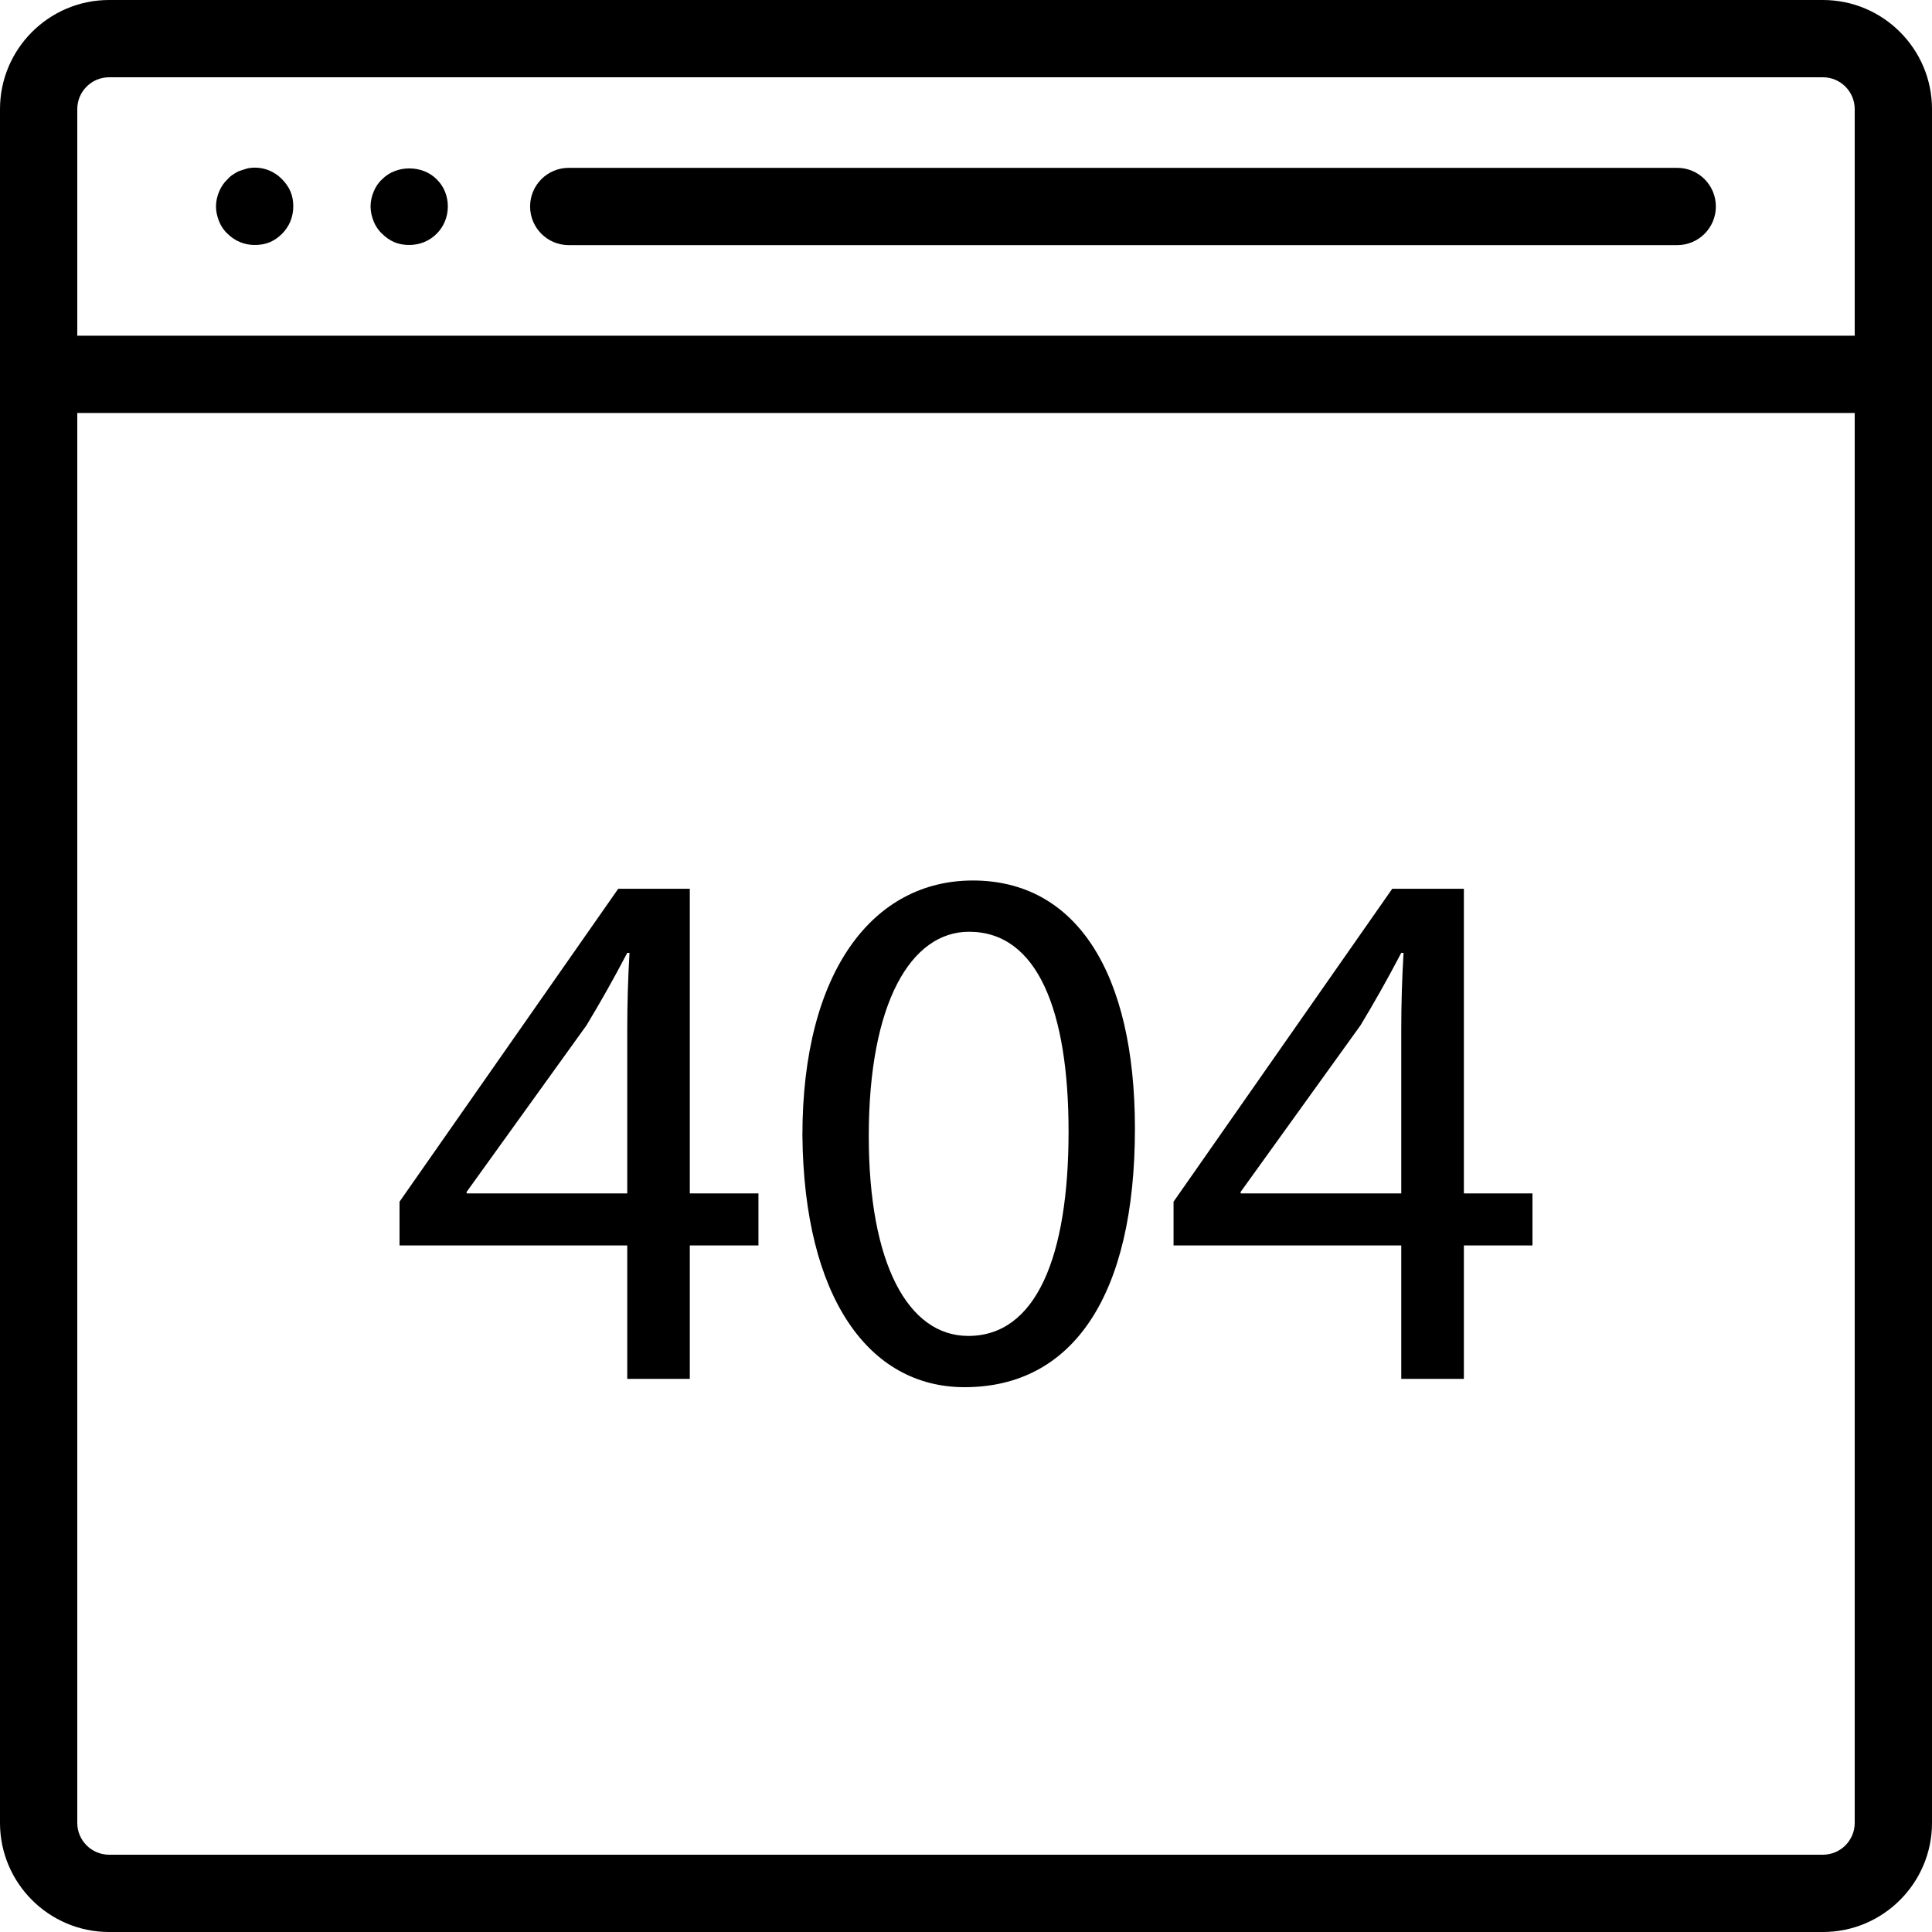
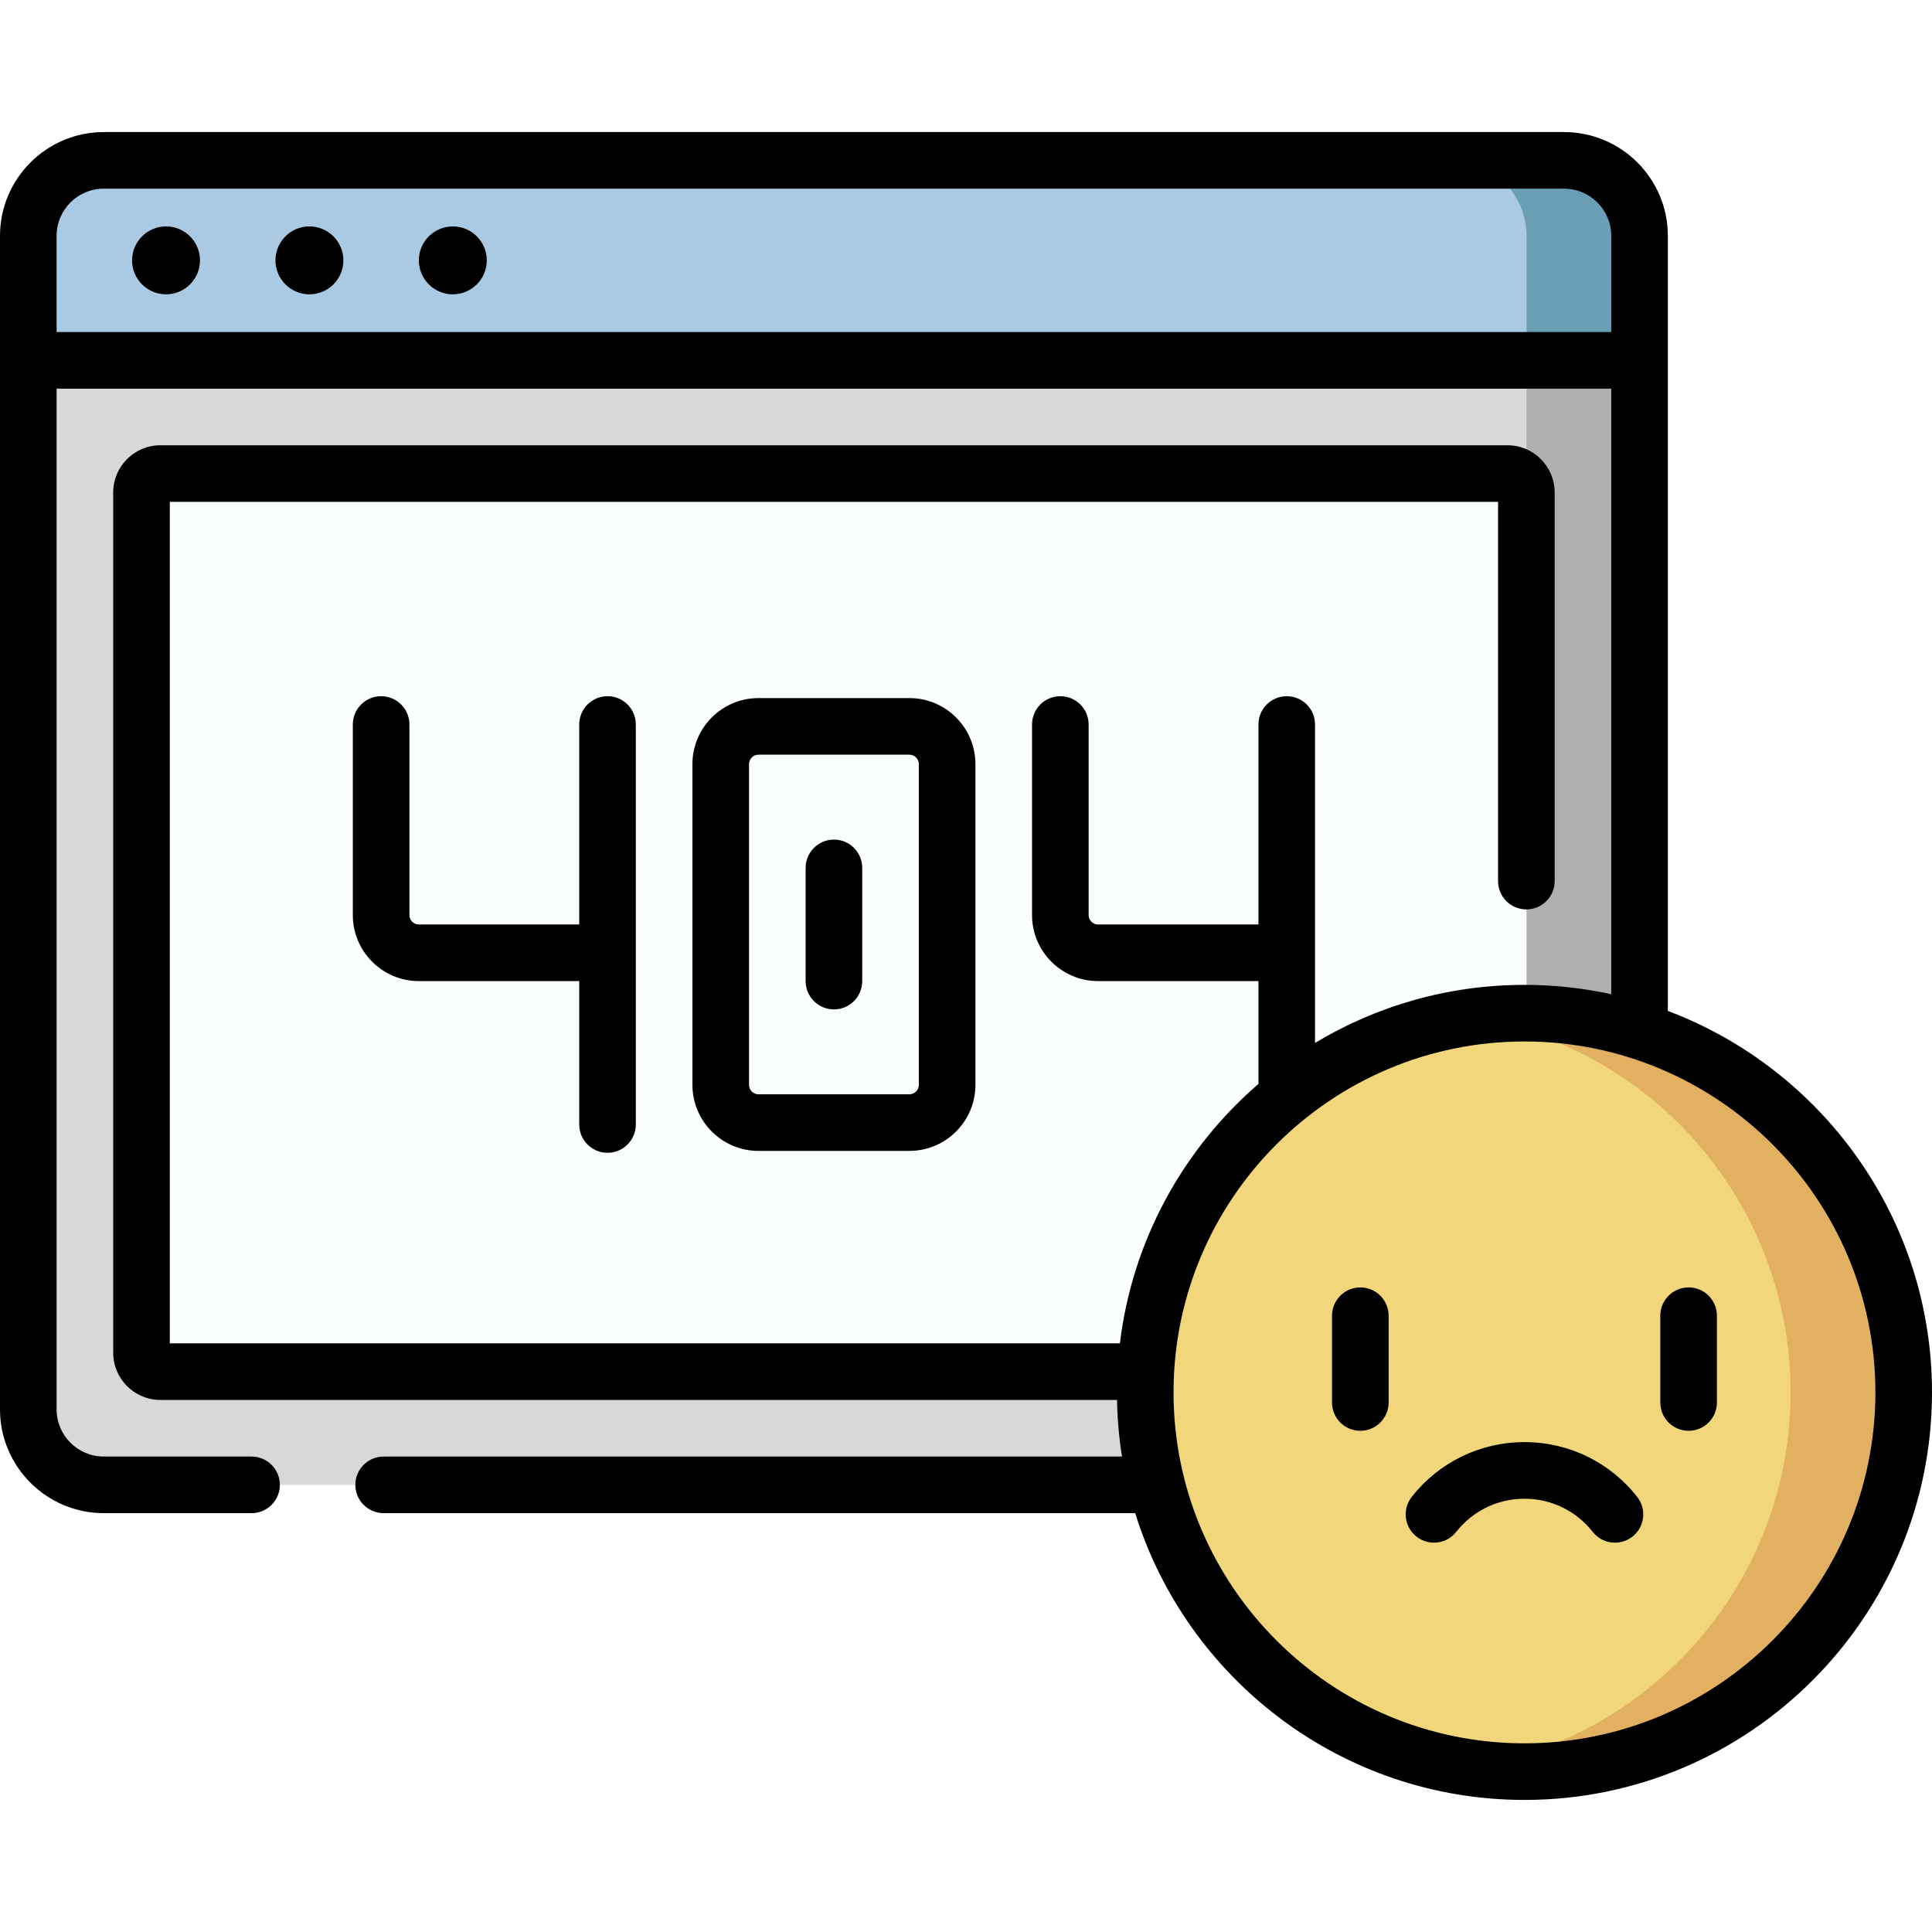
- <svg xmlns="http://www.w3.org/2000/svg" height="457.143pt" viewBox="0 0 457.143 457.143" width="457.143pt">
-   <path d="m431.332 0h-405.52c-14.23 0-25.812 11.582-25.812 25.812v405.52c0 14.23 11.582 25.812 25.812 25.812h405.52c14.23 0 25.812-11.582 25.812-25.812v-405.52c0-14.23-11.582-25.812-25.812-25.812zm7.523 431.332c0 4.148-3.375 7.523-7.523 7.523h-405.52c-4.152 0-7.527-3.375-7.527-7.523v-333.617h420.57zm0-351.902h-420.57v-53.617c0-4.152 3.375-7.527 7.527-7.527h405.52c4.148 0 7.523 3.375 7.523 7.527zm0 0" />
-   <path d="m396.855 39.715h-262.285c-5.051 0-9.141 4.09-9.141 9.141 0 5.055 4.09 9.145 9.141 9.145h262.285c5.055 0 9.145-4.09 9.145-9.145 0-5.051-4.09-9.141-9.145-9.141zm0 0" />
-   <path d="m66.742 42.418c-2.109-2.195-5.215-3.195-8.234-2.562-.633.188-1.188.367-1.73.555-.555.18-1.098.547-1.555.82-.555.367-1.008.734-1.375 1.188-.91.824-1.555 1.832-2.008 2.93-.457 1.098-.734 2.285-.734 3.473 0 1.277.277 2.375.734 3.562.453 1.098 1.098 2.109 2.008 2.93 1.742 1.742 4.027 2.652 6.402 2.652 1.277 0 2.465-.188 3.562-.645 1.098-.453 2.105-1.188 2.93-2.008 1.738-1.742 2.652-4.027 2.652-6.492 0-1.188-.188-2.375-.645-3.473s-1.188-2.105-2.008-2.93zm0 0" />
-   <path d="m90.418 42.418c-.91.824-1.551 1.832-2.008 2.93-.453 1.098-.73 2.285-.73 3.473 0 1.277.277 2.375.73 3.562.457 1.098 1.098 2.109 2.008 2.93.824.82 1.832 1.555 2.93 2.008 1.098.457 2.285.645 3.473.645 2.465 0 4.75-.91 6.492-2.652s2.652-4.027 2.652-6.492c0-2.375-.91-4.758-2.652-6.402-3.293-3.383-9.508-3.473-12.895 0zm0 0" />
-   <path d="m163.219 210.301h-16.938l-51.746 74.043v10.344h53.883v31.582h14.801v-31.582h16.242v-12.305h-16.242zm-14.801 33.367v38.715h-38.004v-.363l28.371-39.426c3.211-5.344 6.074-10.344 9.633-17.129h.535c-.363 6.074-.535 12.133-.535 18.203zm0 0" />
-   <path d="m230.191 208.34c-23.551 0-40.328 21.414-40.328 60.301.363 38.367 15.703 59.59 38.367 59.59 25.684 0 40.312-21.762 40.312-61.188 0-36.941-13.918-58.703-38.352-58.703zm-1.074 107.762c-14.266 0-23.551-17.129-23.551-47.285 0-31.566 9.996-48.348 23.723-48.348 16.242 0 23.551 18.742 23.551 47.285 0 29.609-7.672 48.348-23.723 48.348zm0 0" />
-   <path d="m346.379 210.301h-16.953l-51.746 74.043v10.344h53.883v31.582h14.816v-31.582h16.227v-12.305h-16.227zm-14.816 33.367v38.715h-38.004v-.363l28.371-39.426c3.211-5.344 6.074-10.344 9.633-17.129h.539c-.363 6.074-.539 12.133-.539 18.203zm0 0" />
+ <svg xmlns="http://www.w3.org/2000/svg" height="512pt" viewBox="0 -35 512 512" width="512pt">
+   <path d="m434.523 358.5h-407c-11.043 0-20-8.953-20-20v-288h427zm0 0" fill="#d8d8d8" />
+   <path d="m404.523 50.5h30.023v308h-30.023zm0 0" fill="#afafaf" />
+   <path d="m434.523 27.5v33h-427v-33c0-11.047 8.957-20 20-20h387c11.047 0 20 8.953 20 20zm0 0" fill="#aac9e2" />
+   <path d="m42.523 328.5c-2.758 0-5-2.238-5-5v-228c0-2.762 2.242-5 5-5h357c2.762 0 5 2.238 5 5v233zm0 0" fill="#fafeff" />
+   <path d="m504.523 334c0 55.504-44.992 100.5-100.5 100.5-55.504 0-100.5-44.996-100.5-100.5s44.996-100.5 100.5-100.5c55.508 0 100.5 44.996 100.5 100.5zm0 0" fill="#f2d67c" />
+   <path d="m504.523 334c0 55.5-45 100.5-100.5 100.5-5.098 0-10.109-.379-15-1.121 48.391-7.238 85.5-48.98 85.5-99.379s-37.109-92.141-85.5-99.379c4.891-.742 9.902-1.121 15-1.121 55.5 0 100.5 45 100.5 100.5zm0 0" fill="#e2b061" />
+   <path d="m434.547 27.5v33h-30v-33c0-11.051-8.953-20-20-20h30c11.047 0 20 8.949 20 20zm0 0" fill="#699eb5" />
+   <path d="m442 232.91v-205.41c0-15.164-12.336-27.5-27.5-27.5h-387c-15.164 0-27.5 12.336-27.5 27.5v311c0 15.164 12.336 27.5 27.5 27.5h39.168c4.141 0 7.5-3.359 7.5-7.5s-3.359-7.5-7.5-7.5h-39.168c-6.895 0-12.5-5.605-12.5-12.5v-270.5h412v160.473c-7.414-1.613-15.109-2.473-23-2.473-20.281 0-39.27 5.621-55.5 15.387v-84.387c0-4.141-3.355-7.5-7.5-7.5s-7.5 3.359-7.5 7.5v53h-42.5c-1.379 0-2.5-1.121-2.5-2.5v-50.5c0-4.141-3.355-7.5-7.5-7.5s-7.5 3.359-7.5 7.5v50.5c0 9.648 7.852 17.5 17.5 17.5h42.5v26.695c0 .18.016.355.027.531-19.871 17.152-33.441 41.402-36.742 68.773h-251.785v-223h352v100.5c0 4.141 3.355 7.5 7.5 7.5s7.5-3.359 7.5-7.5v-103c0-6.895-5.605-12.5-12.5-12.5h-357c-6.895 0-12.5 5.605-12.5 12.5v228c0 6.895 5.605 12.5 12.5 12.5h253.523c.094 5.094.539 10.102 1.32 15h-195.676c-4.145 0-7.5 3.359-7.5 7.5s3.355 7.5 7.5 7.5h199.172c13.672 43.977 54.746 76 103.16 76 59.551 0 108-48.449 108-108 0-46.184-29.141-85.684-70-101.09zm-427-179.91v-25.5c0-6.895 5.605-12.5 12.5-12.5h387c6.895 0 12.5 5.605 12.5 12.5v25.5zm389 374c-51.281 0-93-41.719-93-93s41.719-93 93-93 93 41.719 93 93-41.719 93-93 93zm0 0" />
+   <path d="m44 25c-4.965 0-9 4.039-9 9s4.035 9 9 9 9-4.039 9-9-4.035-9-9-9zm0 0" />
+   <path d="m82 25c-4.965 0-9 4.039-9 9s4.035 9 9 9 9-4.039 9-9-4.035-9-9-9zm0 0" />
+   <path d="m120 25c-4.965 0-9 4.039-9 9s4.035 9 9 9 9-4.039 9-9-4.035-9-9-9zm0 0" />
+   <path d="m161 270.5c4.145 0 7.5-3.359 7.5-7.5v-106c0-4.141-3.355-7.5-7.5-7.5s-7.5 3.359-7.5 7.5v53h-42.5c-1.379 0-2.5-1.121-2.5-2.5v-50.5c0-4.141-3.355-7.5-7.5-7.5s-7.5 3.359-7.5 7.5v50.5c0 9.648 7.852 17.5 17.5 17.5h42.5v38c0 4.141 3.355 7.5 7.5 7.5zm0 0" />
+   <path d="m201 150c-9.648 0-17.5 7.852-17.5 17.5v85c0 9.648 7.852 17.5 17.5 17.5h40c9.648 0 17.5-7.852 17.5-17.5v-85c0-9.648-7.852-17.5-17.5-17.5zm42.5 17.5v85c0 1.379-1.121 2.5-2.5 2.5h-40c-1.379 0-2.5-1.121-2.5-2.5v-85c0-1.379 1.121-2.5 2.5-2.5h40c1.379 0 2.5 1.121 2.5 2.5zm0 0" />
+   <path d="m221 187.5c-4.145 0-7.5 3.359-7.5 7.5v30c0 4.141 3.355 7.5 7.5 7.5s7.5-3.359 7.5-7.5v-30c0-4.141-3.355-7.5-7.5-7.5zm0 0" />
+   <path d="m360.5 306.176c-4.145 0-7.5 3.359-7.5 7.5v23c0 4.141 3.355 7.5 7.5 7.5s7.5-3.359 7.5-7.5v-23c0-4.141-3.355-7.5-7.5-7.5zm0 0" />
+   <path d="m447.5 306.176c-4.145 0-7.5 3.359-7.5 7.5v23c0 4.141 3.355 7.5 7.5 7.5s7.5-3.359 7.5-7.5v-23c0-4.141-3.355-7.5-7.5-7.5zm0 0" />
+   <path d="m404 347.176c-11.723 0-22.609 5.289-29.871 14.508-2.562 3.254-2 7.969 1.254 10.531 3.254 2.562 7.973 2.004 10.531-1.25 4.398-5.586 10.988-8.789 18.086-8.789s13.688 3.203 18.086 8.789c1.48 1.879 3.68 2.859 5.898 2.859 1.621 0 3.258-.523 4.633-1.605 3.254-2.562 3.816-7.277 1.254-10.535-7.258-9.219-18.145-14.508-29.871-14.508zm0 0" />
</svg>
